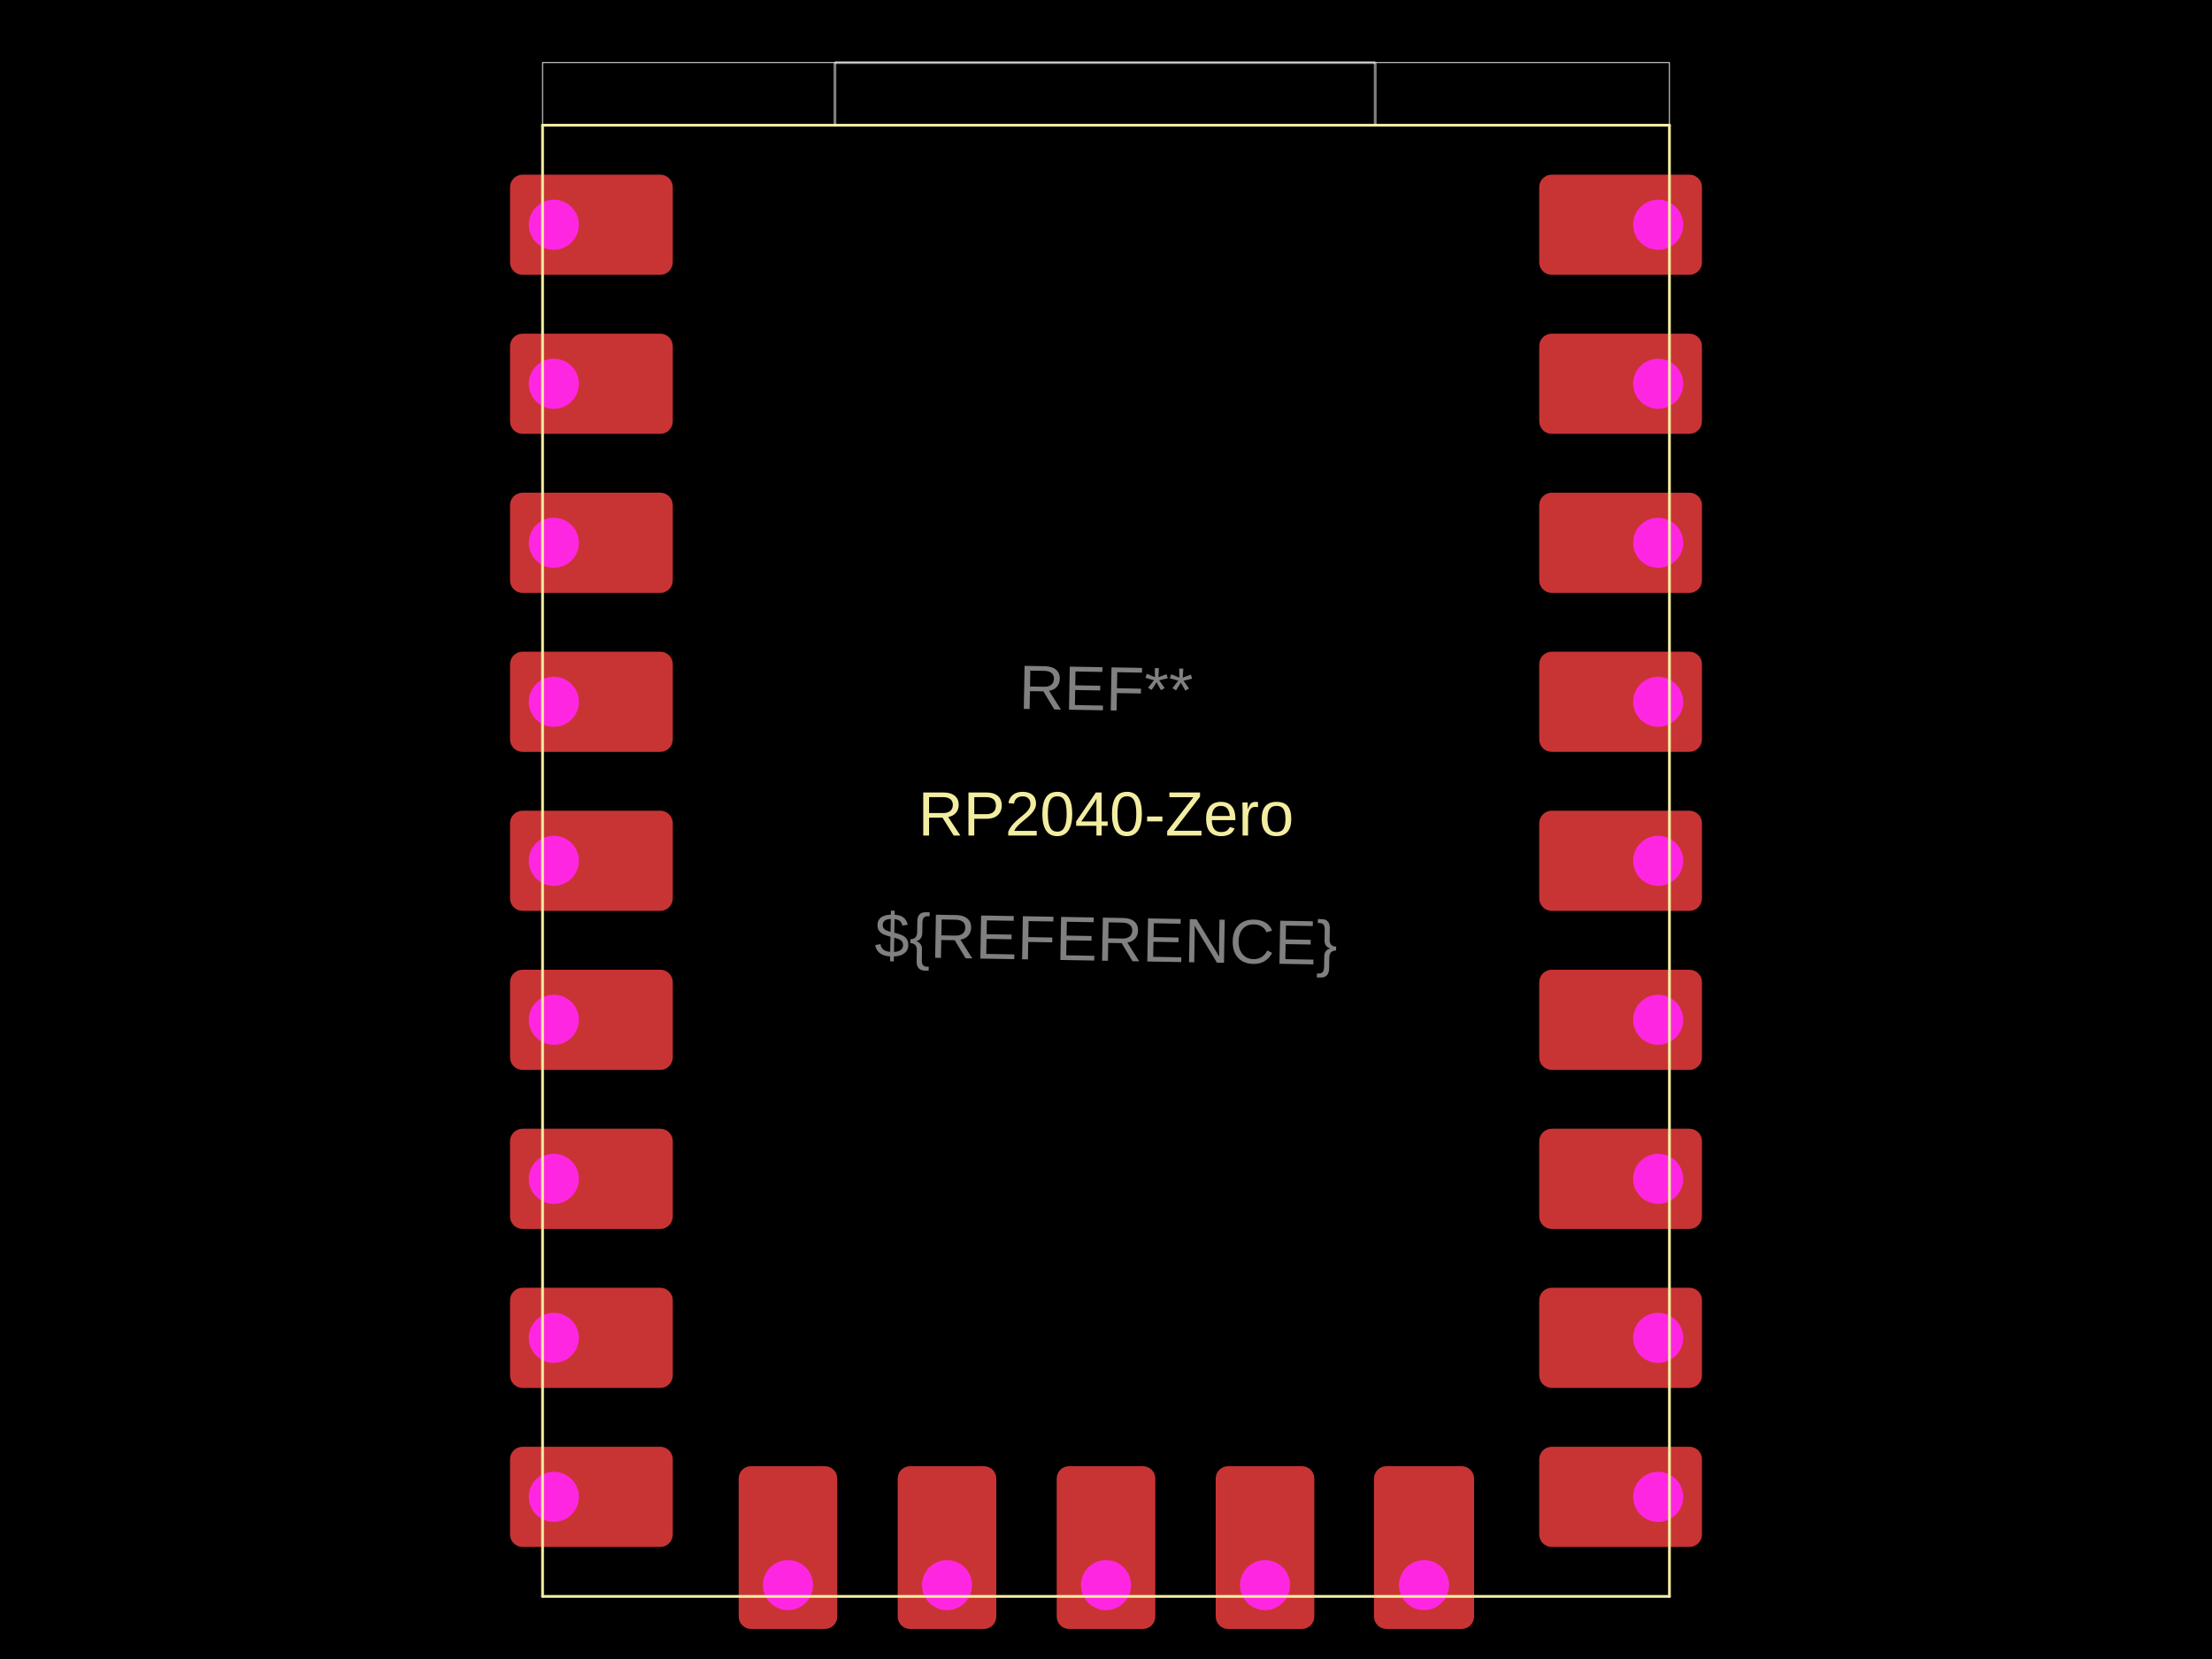
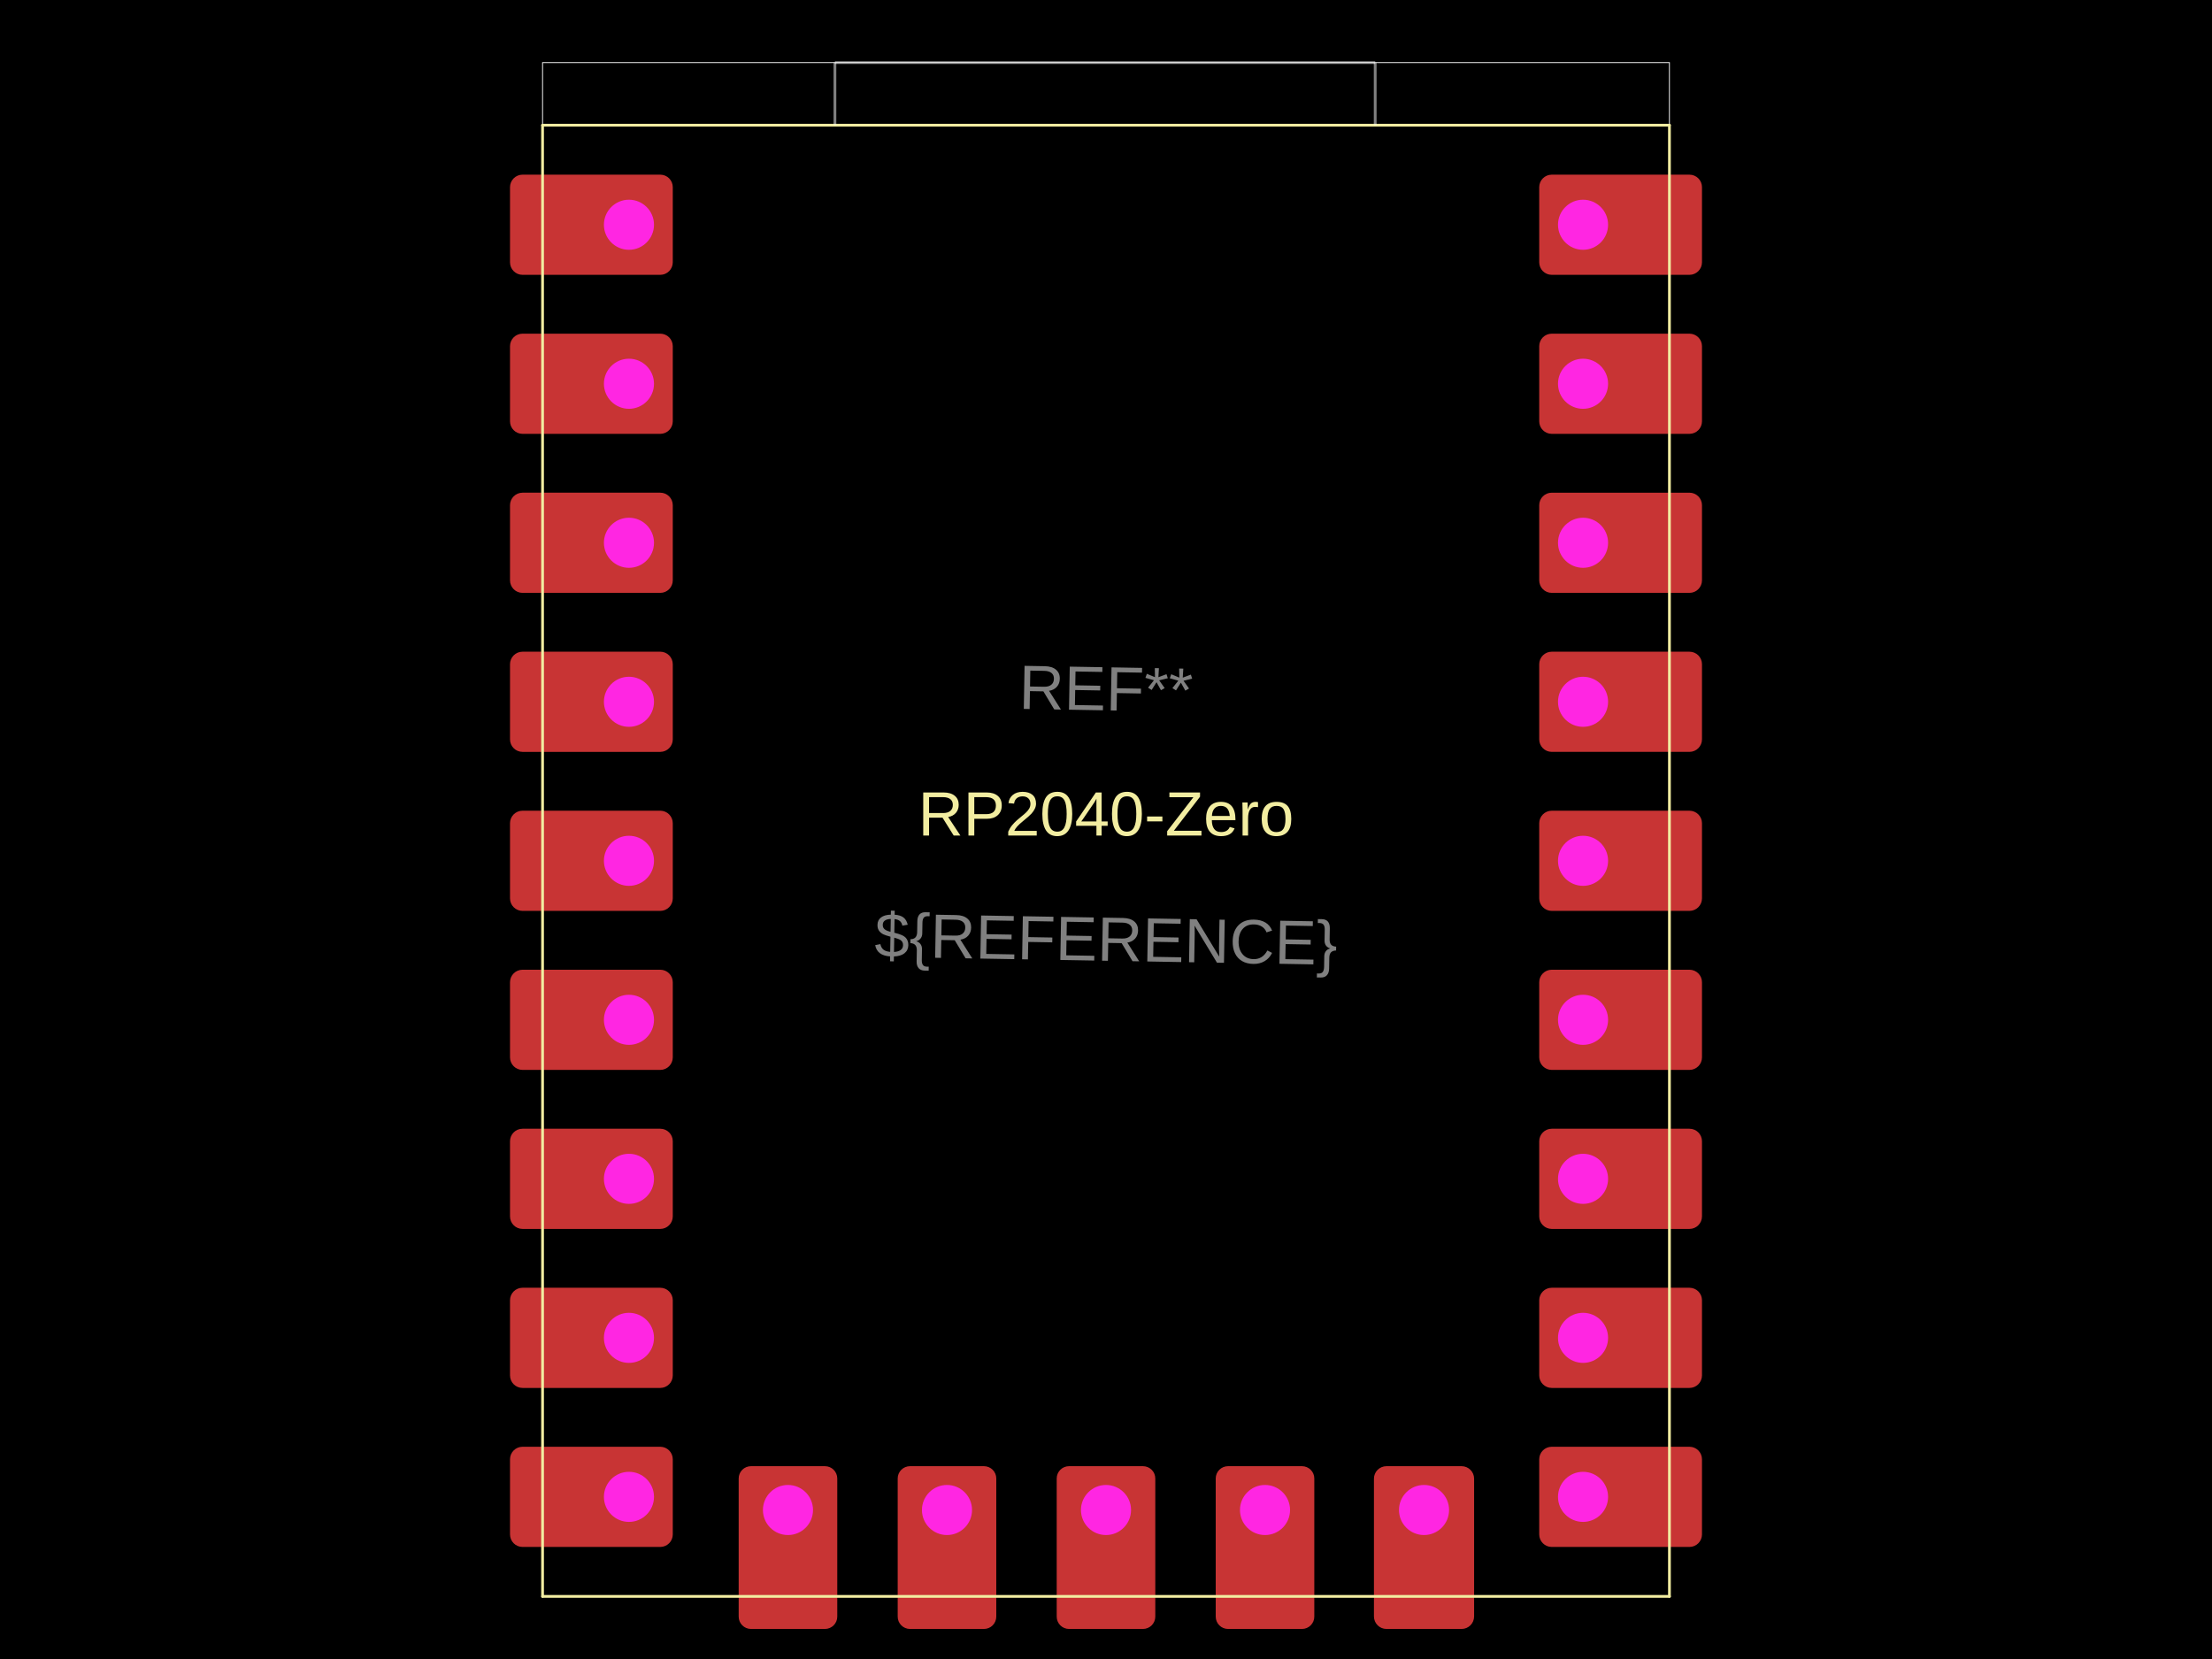
<svg xmlns="http://www.w3.org/2000/svg" width="800" height="600">
  <style />
  <rect class="boundary" x="0" y="0" fill="#000" width="800" height="600" data-type="pcb_background" data-pcb-layer="global" />
  <rect class="pcb-boundary" fill="none" stroke="#fff" stroke-width="0.3" x="196.226" y="22.642" width="407.547" height="554.717" data-type="pcb_boundary" data-pcb-layer="global" />
  <g data-type="pcb_plated_hole" data-pcb-layer="through">
    <rect class="pcb-hole-outer-pad" fill="rgb(200, 52, 52)" x="556.679" y="63.17" width="58.868" height="36.226" rx="4.528" ry="4.528" data-type="pcb_plated_hole" data-pcb-layer="top" />
-     <circle class="pcb-hole-inner" fill="#FF26E2" cx="599.698" cy="81.283" r="9.057" data-type="pcb_plated_hole_drill" data-pcb-layer="drill" />
+     <circle class="pcb-hole-inner" fill="#FF26E2" cx="572.528" cy="81.283" r="9.057" data-type="pcb_plated_hole_drill" data-pcb-layer="drill" />
  </g>
  <g data-type="pcb_plated_hole" data-pcb-layer="through">
    <rect class="pcb-hole-outer-pad" fill="rgb(200, 52, 52)" x="556.679" y="120.679" width="58.868" height="36.226" rx="4.528" ry="4.528" data-type="pcb_plated_hole" data-pcb-layer="top" />
-     <circle class="pcb-hole-inner" fill="#FF26E2" cx="599.698" cy="138.792" r="9.057" data-type="pcb_plated_hole_drill" data-pcb-layer="drill" />
+     <circle class="pcb-hole-inner" fill="#FF26E2" cx="572.528" cy="138.792" r="9.057" data-type="pcb_plated_hole_drill" data-pcb-layer="drill" />
  </g>
  <g data-type="pcb_plated_hole" data-pcb-layer="through">
    <rect class="pcb-hole-outer-pad" fill="rgb(200, 52, 52)" x="556.679" y="178.189" width="58.868" height="36.226" rx="4.528" ry="4.528" data-type="pcb_plated_hole" data-pcb-layer="top" />
-     <circle class="pcb-hole-inner" fill="#FF26E2" cx="599.698" cy="196.302" r="9.057" data-type="pcb_plated_hole_drill" data-pcb-layer="drill" />
+     <circle class="pcb-hole-inner" fill="#FF26E2" cx="572.528" cy="196.302" r="9.057" data-type="pcb_plated_hole_drill" data-pcb-layer="drill" />
  </g>
  <g data-type="pcb_plated_hole" data-pcb-layer="through">
    <rect class="pcb-hole-outer-pad" fill="rgb(200, 52, 52)" x="556.679" y="235.698" width="58.868" height="36.226" rx="4.528" ry="4.528" data-type="pcb_plated_hole" data-pcb-layer="top" />
-     <circle class="pcb-hole-inner" fill="#FF26E2" cx="599.698" cy="253.811" r="9.057" data-type="pcb_plated_hole_drill" data-pcb-layer="drill" />
+     <circle class="pcb-hole-inner" fill="#FF26E2" cx="572.528" cy="253.811" r="9.057" data-type="pcb_plated_hole_drill" data-pcb-layer="drill" />
  </g>
  <g data-type="pcb_plated_hole" data-pcb-layer="through">
    <rect class="pcb-hole-outer-pad" fill="rgb(200, 52, 52)" x="556.679" y="293.208" width="58.868" height="36.226" rx="4.528" ry="4.528" data-type="pcb_plated_hole" data-pcb-layer="top" />
-     <circle class="pcb-hole-inner" fill="#FF26E2" cx="599.698" cy="311.321" r="9.057" data-type="pcb_plated_hole_drill" data-pcb-layer="drill" />
+     <circle class="pcb-hole-inner" fill="#FF26E2" cx="572.528" cy="311.321" r="9.057" data-type="pcb_plated_hole_drill" data-pcb-layer="drill" />
  </g>
  <g data-type="pcb_plated_hole" data-pcb-layer="through">
    <rect class="pcb-hole-outer-pad" fill="rgb(200, 52, 52)" x="556.679" y="350.715" width="58.868" height="36.231" rx="4.529" ry="4.529" data-type="pcb_plated_hole" data-pcb-layer="top" />
-     <circle class="pcb-hole-inner" fill="#FF26E2" cx="599.698" cy="368.83" r="9.057" data-type="pcb_plated_hole_drill" data-pcb-layer="drill" />
+     <circle class="pcb-hole-inner" fill="#FF26E2" cx="572.528" cy="368.83" r="9.057" data-type="pcb_plated_hole_drill" data-pcb-layer="drill" />
  </g>
  <g data-type="pcb_plated_hole" data-pcb-layer="through">
    <rect class="pcb-hole-outer-pad" fill="rgb(200, 52, 52)" x="556.679" y="408.224" width="58.868" height="36.231" rx="4.529" ry="4.529" data-type="pcb_plated_hole" data-pcb-layer="top" />
-     <circle class="pcb-hole-inner" fill="#FF26E2" cx="599.698" cy="426.34" r="9.057" data-type="pcb_plated_hole_drill" data-pcb-layer="drill" />
+     <circle class="pcb-hole-inner" fill="#FF26E2" cx="572.528" cy="426.34" r="9.057" data-type="pcb_plated_hole_drill" data-pcb-layer="drill" />
  </g>
  <g data-type="pcb_plated_hole" data-pcb-layer="through">
    <rect class="pcb-hole-outer-pad" fill="rgb(200, 52, 52)" x="556.679" y="465.734" width="58.868" height="36.231" rx="4.529" ry="4.529" data-type="pcb_plated_hole" data-pcb-layer="top" />
-     <circle class="pcb-hole-inner" fill="#FF26E2" cx="599.698" cy="483.849" r="9.057" data-type="pcb_plated_hole_drill" data-pcb-layer="drill" />
+     <circle class="pcb-hole-inner" fill="#FF26E2" cx="572.528" cy="483.849" r="9.057" data-type="pcb_plated_hole_drill" data-pcb-layer="drill" />
  </g>
  <g data-type="pcb_plated_hole" data-pcb-layer="through">
    <rect class="pcb-hole-outer-pad" fill="rgb(200, 52, 52)" x="556.679" y="523.243" width="58.868" height="36.231" rx="4.529" ry="4.529" data-type="pcb_plated_hole" data-pcb-layer="top" />
-     <circle class="pcb-hole-inner" fill="#FF26E2" cx="599.698" cy="541.358" r="9.057" data-type="pcb_plated_hole_drill" data-pcb-layer="drill" />
+     <circle class="pcb-hole-inner" fill="#FF26E2" cx="572.528" cy="541.358" r="9.057" data-type="pcb_plated_hole_drill" data-pcb-layer="drill" />
  </g>
  <g data-type="pcb_plated_hole" data-pcb-layer="through">
    <rect class="pcb-hole-outer-pad" fill="rgb(200, 52, 52)" x="496.906" y="530.264" width="36.226" height="58.868" rx="4.528" ry="4.528" data-type="pcb_plated_hole" data-pcb-layer="top" />
-     <circle class="pcb-hole-inner" fill="#FF26E2" cx="515.019" cy="573.283" r="9.057" data-type="pcb_plated_hole_drill" data-pcb-layer="drill" />
+     <circle class="pcb-hole-inner" fill="#FF26E2" cx="515.019" cy="546.113" r="9.057" data-type="pcb_plated_hole_drill" data-pcb-layer="drill" />
  </g>
  <g data-type="pcb_plated_hole" data-pcb-layer="through">
    <rect class="pcb-hole-outer-pad" fill="rgb(200, 52, 52)" x="439.682" y="530.264" width="35.656" height="58.868" rx="4.457" ry="4.457" data-type="pcb_plated_hole" data-pcb-layer="top" />
-     <circle class="pcb-hole-inner" fill="#FF26E2" cx="457.509" cy="573.283" r="9.057" data-type="pcb_plated_hole_drill" data-pcb-layer="drill" />
+     <circle class="pcb-hole-inner" fill="#FF26E2" cx="457.509" cy="546.113" r="9.057" data-type="pcb_plated_hole_drill" data-pcb-layer="drill" />
  </g>
  <g data-type="pcb_plated_hole" data-pcb-layer="through">
    <rect class="pcb-hole-outer-pad" fill="rgb(200, 52, 52)" x="382.172" y="530.264" width="35.656" height="58.868" rx="4.457" ry="4.457" data-type="pcb_plated_hole" data-pcb-layer="top" />
-     <circle class="pcb-hole-inner" fill="#FF26E2" cx="400" cy="573.283" r="9.057" data-type="pcb_plated_hole_drill" data-pcb-layer="drill" />
+     <circle class="pcb-hole-inner" fill="#FF26E2" cx="400" cy="546.113" r="9.057" data-type="pcb_plated_hole_drill" data-pcb-layer="drill" />
  </g>
  <g data-type="pcb_plated_hole" data-pcb-layer="through">
    <rect class="pcb-hole-outer-pad" fill="rgb(200, 52, 52)" x="324.663" y="530.264" width="35.656" height="58.868" rx="4.457" ry="4.457" data-type="pcb_plated_hole" data-pcb-layer="top" />
-     <circle class="pcb-hole-inner" fill="#FF26E2" cx="342.491" cy="573.283" r="9.057" data-type="pcb_plated_hole_drill" data-pcb-layer="drill" />
+     <circle class="pcb-hole-inner" fill="#FF26E2" cx="342.491" cy="546.113" r="9.057" data-type="pcb_plated_hole_drill" data-pcb-layer="drill" />
  </g>
  <g data-type="pcb_plated_hole" data-pcb-layer="through">
    <rect class="pcb-hole-outer-pad" fill="rgb(200, 52, 52)" x="267.153" y="530.264" width="35.656" height="58.868" rx="4.457" ry="4.457" data-type="pcb_plated_hole" data-pcb-layer="top" />
-     <circle class="pcb-hole-inner" fill="#FF26E2" cx="284.981" cy="573.283" r="9.057" data-type="pcb_plated_hole_drill" data-pcb-layer="drill" />
+     <circle class="pcb-hole-inner" fill="#FF26E2" cx="284.981" cy="546.113" r="9.057" data-type="pcb_plated_hole_drill" data-pcb-layer="drill" />
  </g>
  <g data-type="pcb_plated_hole" data-pcb-layer="through">
    <rect class="pcb-hole-outer-pad" fill="rgb(200, 52, 52)" x="184.453" y="523.243" width="58.868" height="36.231" rx="4.529" ry="4.529" data-type="pcb_plated_hole" data-pcb-layer="top" />
-     <circle class="pcb-hole-inner" fill="#FF26E2" cx="200.302" cy="541.358" r="9.057" data-type="pcb_plated_hole_drill" data-pcb-layer="drill" />
+     <circle class="pcb-hole-inner" fill="#FF26E2" cx="227.472" cy="541.358" r="9.057" data-type="pcb_plated_hole_drill" data-pcb-layer="drill" />
  </g>
  <g data-type="pcb_plated_hole" data-pcb-layer="through">
    <rect class="pcb-hole-outer-pad" fill="rgb(200, 52, 52)" x="184.453" y="465.734" width="58.868" height="36.231" rx="4.529" ry="4.529" data-type="pcb_plated_hole" data-pcb-layer="top" />
-     <circle class="pcb-hole-inner" fill="#FF26E2" cx="200.302" cy="483.849" r="9.057" data-type="pcb_plated_hole_drill" data-pcb-layer="drill" />
+     <circle class="pcb-hole-inner" fill="#FF26E2" cx="227.472" cy="483.849" r="9.057" data-type="pcb_plated_hole_drill" data-pcb-layer="drill" />
  </g>
  <g data-type="pcb_plated_hole" data-pcb-layer="through">
    <rect class="pcb-hole-outer-pad" fill="rgb(200, 52, 52)" x="184.453" y="408.224" width="58.868" height="36.231" rx="4.529" ry="4.529" data-type="pcb_plated_hole" data-pcb-layer="top" />
-     <circle class="pcb-hole-inner" fill="#FF26E2" cx="200.302" cy="426.34" r="9.057" data-type="pcb_plated_hole_drill" data-pcb-layer="drill" />
+     <circle class="pcb-hole-inner" fill="#FF26E2" cx="227.472" cy="426.34" r="9.057" data-type="pcb_plated_hole_drill" data-pcb-layer="drill" />
  </g>
  <g data-type="pcb_plated_hole" data-pcb-layer="through">
    <rect class="pcb-hole-outer-pad" fill="rgb(200, 52, 52)" x="184.453" y="350.715" width="58.868" height="36.231" rx="4.529" ry="4.529" data-type="pcb_plated_hole" data-pcb-layer="top" />
-     <circle class="pcb-hole-inner" fill="#FF26E2" cx="200.302" cy="368.83" r="9.057" data-type="pcb_plated_hole_drill" data-pcb-layer="drill" />
+     <circle class="pcb-hole-inner" fill="#FF26E2" cx="227.472" cy="368.83" r="9.057" data-type="pcb_plated_hole_drill" data-pcb-layer="drill" />
  </g>
  <g data-type="pcb_plated_hole" data-pcb-layer="through">
    <rect class="pcb-hole-outer-pad" fill="rgb(200, 52, 52)" x="184.453" y="63.168" width="58.868" height="36.231" rx="4.529" ry="4.529" data-type="pcb_plated_hole" data-pcb-layer="top" />
-     <circle class="pcb-hole-inner" fill="#FF26E2" cx="200.302" cy="81.283" r="9.057" data-type="pcb_plated_hole_drill" data-pcb-layer="drill" />
+     <circle class="pcb-hole-inner" fill="#FF26E2" cx="227.472" cy="81.283" r="9.057" data-type="pcb_plated_hole_drill" data-pcb-layer="drill" />
  </g>
  <g data-type="pcb_plated_hole" data-pcb-layer="through">
    <rect class="pcb-hole-outer-pad" fill="rgb(200, 52, 52)" x="184.453" y="120.677" width="58.868" height="36.231" rx="4.529" ry="4.529" data-type="pcb_plated_hole" data-pcb-layer="top" />
-     <circle class="pcb-hole-inner" fill="#FF26E2" cx="200.302" cy="138.792" r="9.057" data-type="pcb_plated_hole_drill" data-pcb-layer="drill" />
+     <circle class="pcb-hole-inner" fill="#FF26E2" cx="227.472" cy="138.792" r="9.057" data-type="pcb_plated_hole_drill" data-pcb-layer="drill" />
  </g>
  <g data-type="pcb_plated_hole" data-pcb-layer="through">
    <rect class="pcb-hole-outer-pad" fill="rgb(200, 52, 52)" x="184.453" y="178.186" width="58.868" height="36.231" rx="4.529" ry="4.529" data-type="pcb_plated_hole" data-pcb-layer="top" />
-     <circle class="pcb-hole-inner" fill="#FF26E2" cx="200.302" cy="196.302" r="9.057" data-type="pcb_plated_hole_drill" data-pcb-layer="drill" />
+     <circle class="pcb-hole-inner" fill="#FF26E2" cx="227.472" cy="196.302" r="9.057" data-type="pcb_plated_hole_drill" data-pcb-layer="drill" />
  </g>
  <g data-type="pcb_plated_hole" data-pcb-layer="through">
    <rect class="pcb-hole-outer-pad" fill="rgb(200, 52, 52)" x="184.453" y="293.205" width="58.868" height="36.231" rx="4.529" ry="4.529" data-type="pcb_plated_hole" data-pcb-layer="top" />
-     <circle class="pcb-hole-inner" fill="#FF26E2" cx="200.302" cy="311.321" r="9.057" data-type="pcb_plated_hole_drill" data-pcb-layer="drill" />
+     <circle class="pcb-hole-inner" fill="#FF26E2" cx="227.472" cy="311.321" r="9.057" data-type="pcb_plated_hole_drill" data-pcb-layer="drill" />
  </g>
  <g data-type="pcb_plated_hole" data-pcb-layer="through">
    <rect class="pcb-hole-outer-pad" fill="rgb(200, 52, 52)" x="184.453" y="235.696" width="58.868" height="36.231" rx="4.529" ry="4.529" data-type="pcb_plated_hole" data-pcb-layer="top" />
-     <circle class="pcb-hole-inner" fill="#FF26E2" cx="200.302" cy="253.811" r="9.057" data-type="pcb_plated_hole_drill" data-pcb-layer="drill" />
+     <circle class="pcb-hole-inner" fill="#FF26E2" cx="227.472" cy="253.811" r="9.057" data-type="pcb_plated_hole_drill" data-pcb-layer="drill" />
  </g>
  <path class="pcb-silkscreen pcb-silkscreen-top" d="M 603.774 45.283 L 196.226 45.283" fill="none" stroke="#f2eda1" stroke-width="NaN" stroke-linecap="round" stroke-linejoin="round" data-pcb-component-id="pcb_component_0" data-pcb-silkscreen-path-id="pcb_silkscreen_path_0" data-type="pcb_silkscreen_path" data-pcb-layer="top" />
  <path class="pcb-silkscreen pcb-silkscreen-top" d="M 196.226 45.283 L 196.226 577.358" fill="none" stroke="#f2eda1" stroke-width="NaN" stroke-linecap="round" stroke-linejoin="round" data-pcb-component-id="pcb_component_0" data-pcb-silkscreen-path-id="pcb_silkscreen_path_1" data-type="pcb_silkscreen_path" data-pcb-layer="top" />
  <path class="pcb-silkscreen pcb-silkscreen-top" d="M 196.226 577.358 L 603.774 577.358" fill="none" stroke="#f2eda1" stroke-width="NaN" stroke-linecap="round" stroke-linejoin="round" data-pcb-component-id="pcb_component_0" data-pcb-silkscreen-path-id="pcb_silkscreen_path_2" data-type="pcb_silkscreen_path" data-pcb-layer="top" />
  <path class="pcb-silkscreen pcb-silkscreen-top" d="M 603.774 577.358 L 603.774 45.283" fill="none" stroke="#f2eda1" stroke-width="NaN" stroke-linecap="round" stroke-linejoin="round" data-pcb-component-id="pcb_component_0" data-pcb-silkscreen-path-id="pcb_silkscreen_path_3" data-type="pcb_silkscreen_path" data-pcb-layer="top" />
  <text x="0" y="0" dx="0" dy="0" fill="#f2eda1" font-family="Arial, sans-serif" font-size="22.642" text-anchor="middle" dominant-baseline="central" transform="matrix(1,0,0,1,400,294.3396)" class="pcb-silkscreen-text pcb-silkscreen-top" data-pcb-silkscreen-text-id="pcb_component_0" stroke="none" data-type="pcb_silkscreen_text" data-pcb-layer="top">RP2040-Zero</text>
  <path class="pcb-fabrication-note-path" stroke="rgba(255,255,255,0.5)" fill="none" d="M 301.962 22.642 L 301.962 45.283" stroke-width="NaN" data-pcb-component-id="pcb_component_0" data-pcb-fabrication-note-path-id="undefined" data-type="pcb_fabrication_note_path" data-pcb-layer="overlay" />
  <path class="pcb-fabrication-note-path" stroke="rgba(255,255,255,0.5)" fill="none" d="M 497.358 22.642 L 497.358 45.283" stroke-width="NaN" data-pcb-component-id="pcb_component_0" data-pcb-fabrication-note-path-id="undefined" data-type="pcb_fabrication_note_path" data-pcb-layer="overlay" />
  <path class="pcb-fabrication-note-path" stroke="rgba(255,255,255,0.5)" fill="none" d="M 301.962 22.642 L 497.358 22.642" stroke-width="NaN" data-pcb-component-id="pcb_component_0" data-pcb-fabrication-note-path-id="undefined" data-type="pcb_fabrication_note_path" data-pcb-layer="overlay" />
  <text x="0" y="0" font-family="Arial, sans-serif" font-size="22.642" text-anchor="middle" dominant-baseline="central" transform="matrix(0.9998477,0.01745241,-0.01745241,0.9998477,400,249.0566)" class="pcb-fabrication-note-text" fill="rgba(255,255,255,0.5)" data-type="pcb_fabrication_note_text" data-pcb-layer="overlay">REF**</text>
  <text x="0" y="0" font-family="Arial, sans-serif" font-size="22.642" text-anchor="middle" dominant-baseline="central" transform="matrix(0.9998477,0.01745241,-0.01745241,0.9998477,400,339.6226)" class="pcb-fabrication-note-text" fill="rgba(255,255,255,0.5)" data-type="pcb_fabrication_note_text" data-pcb-layer="overlay">${REFERENCE}</text>
</svg>
